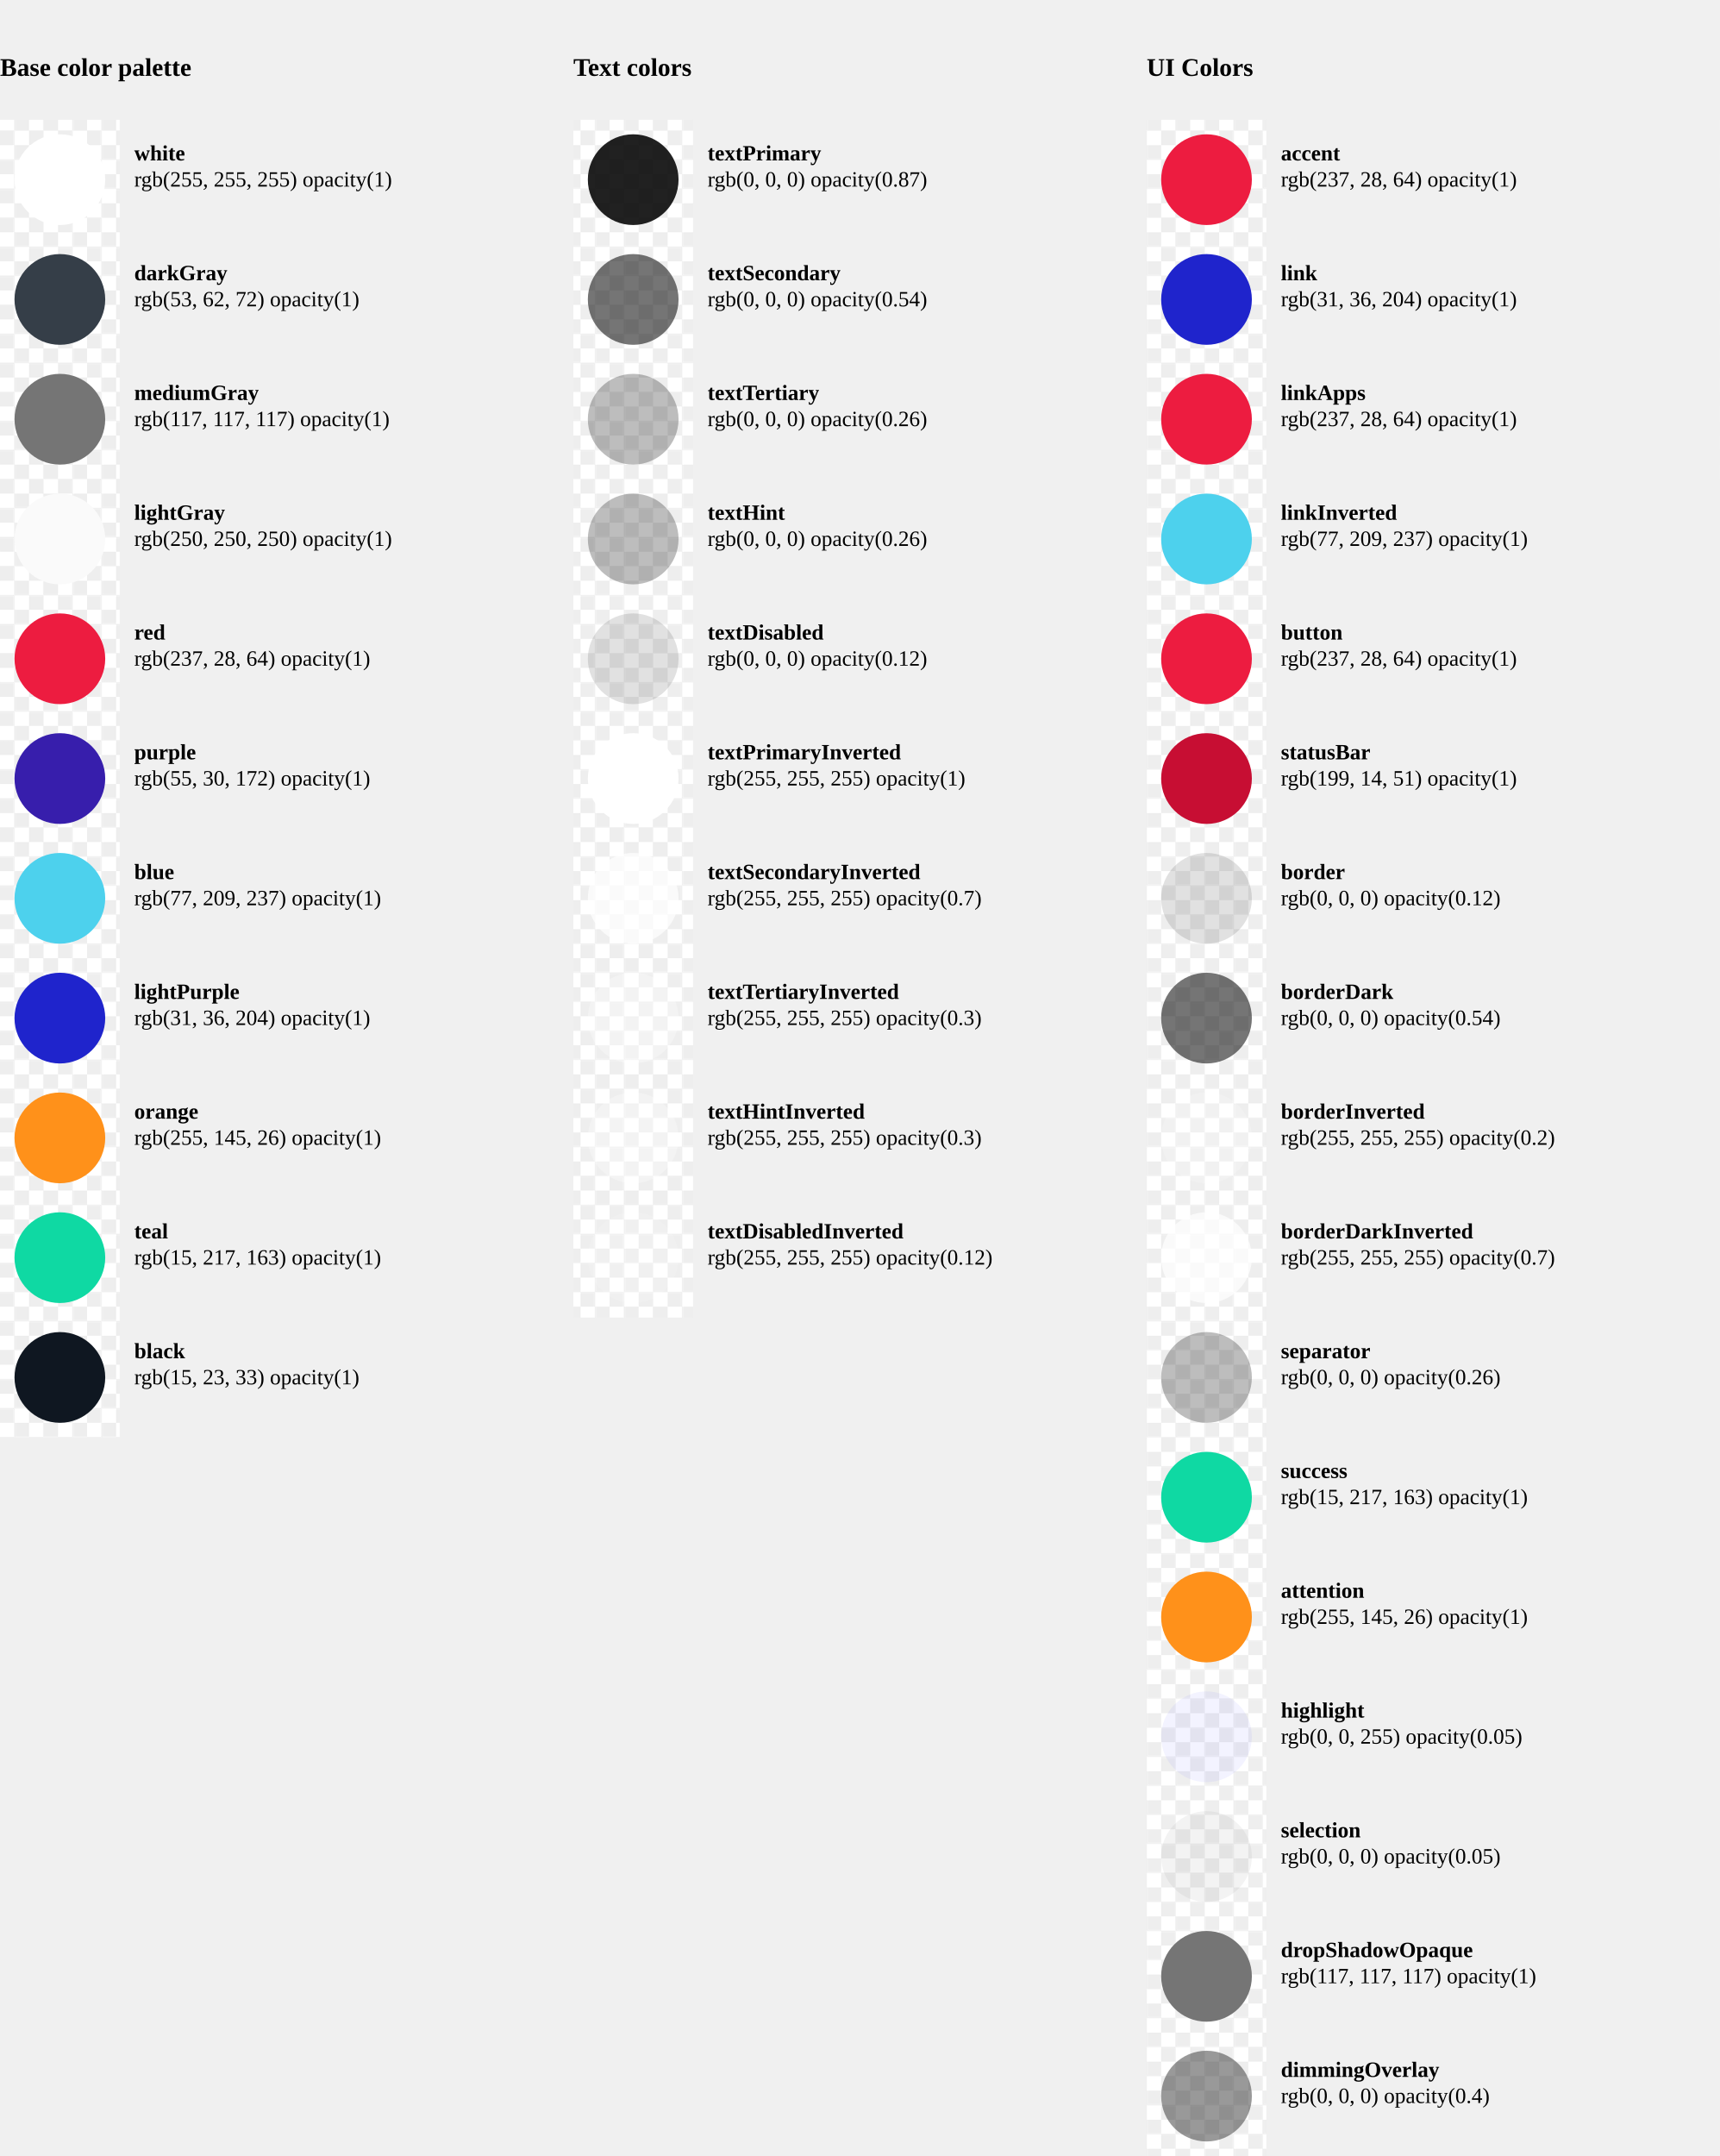
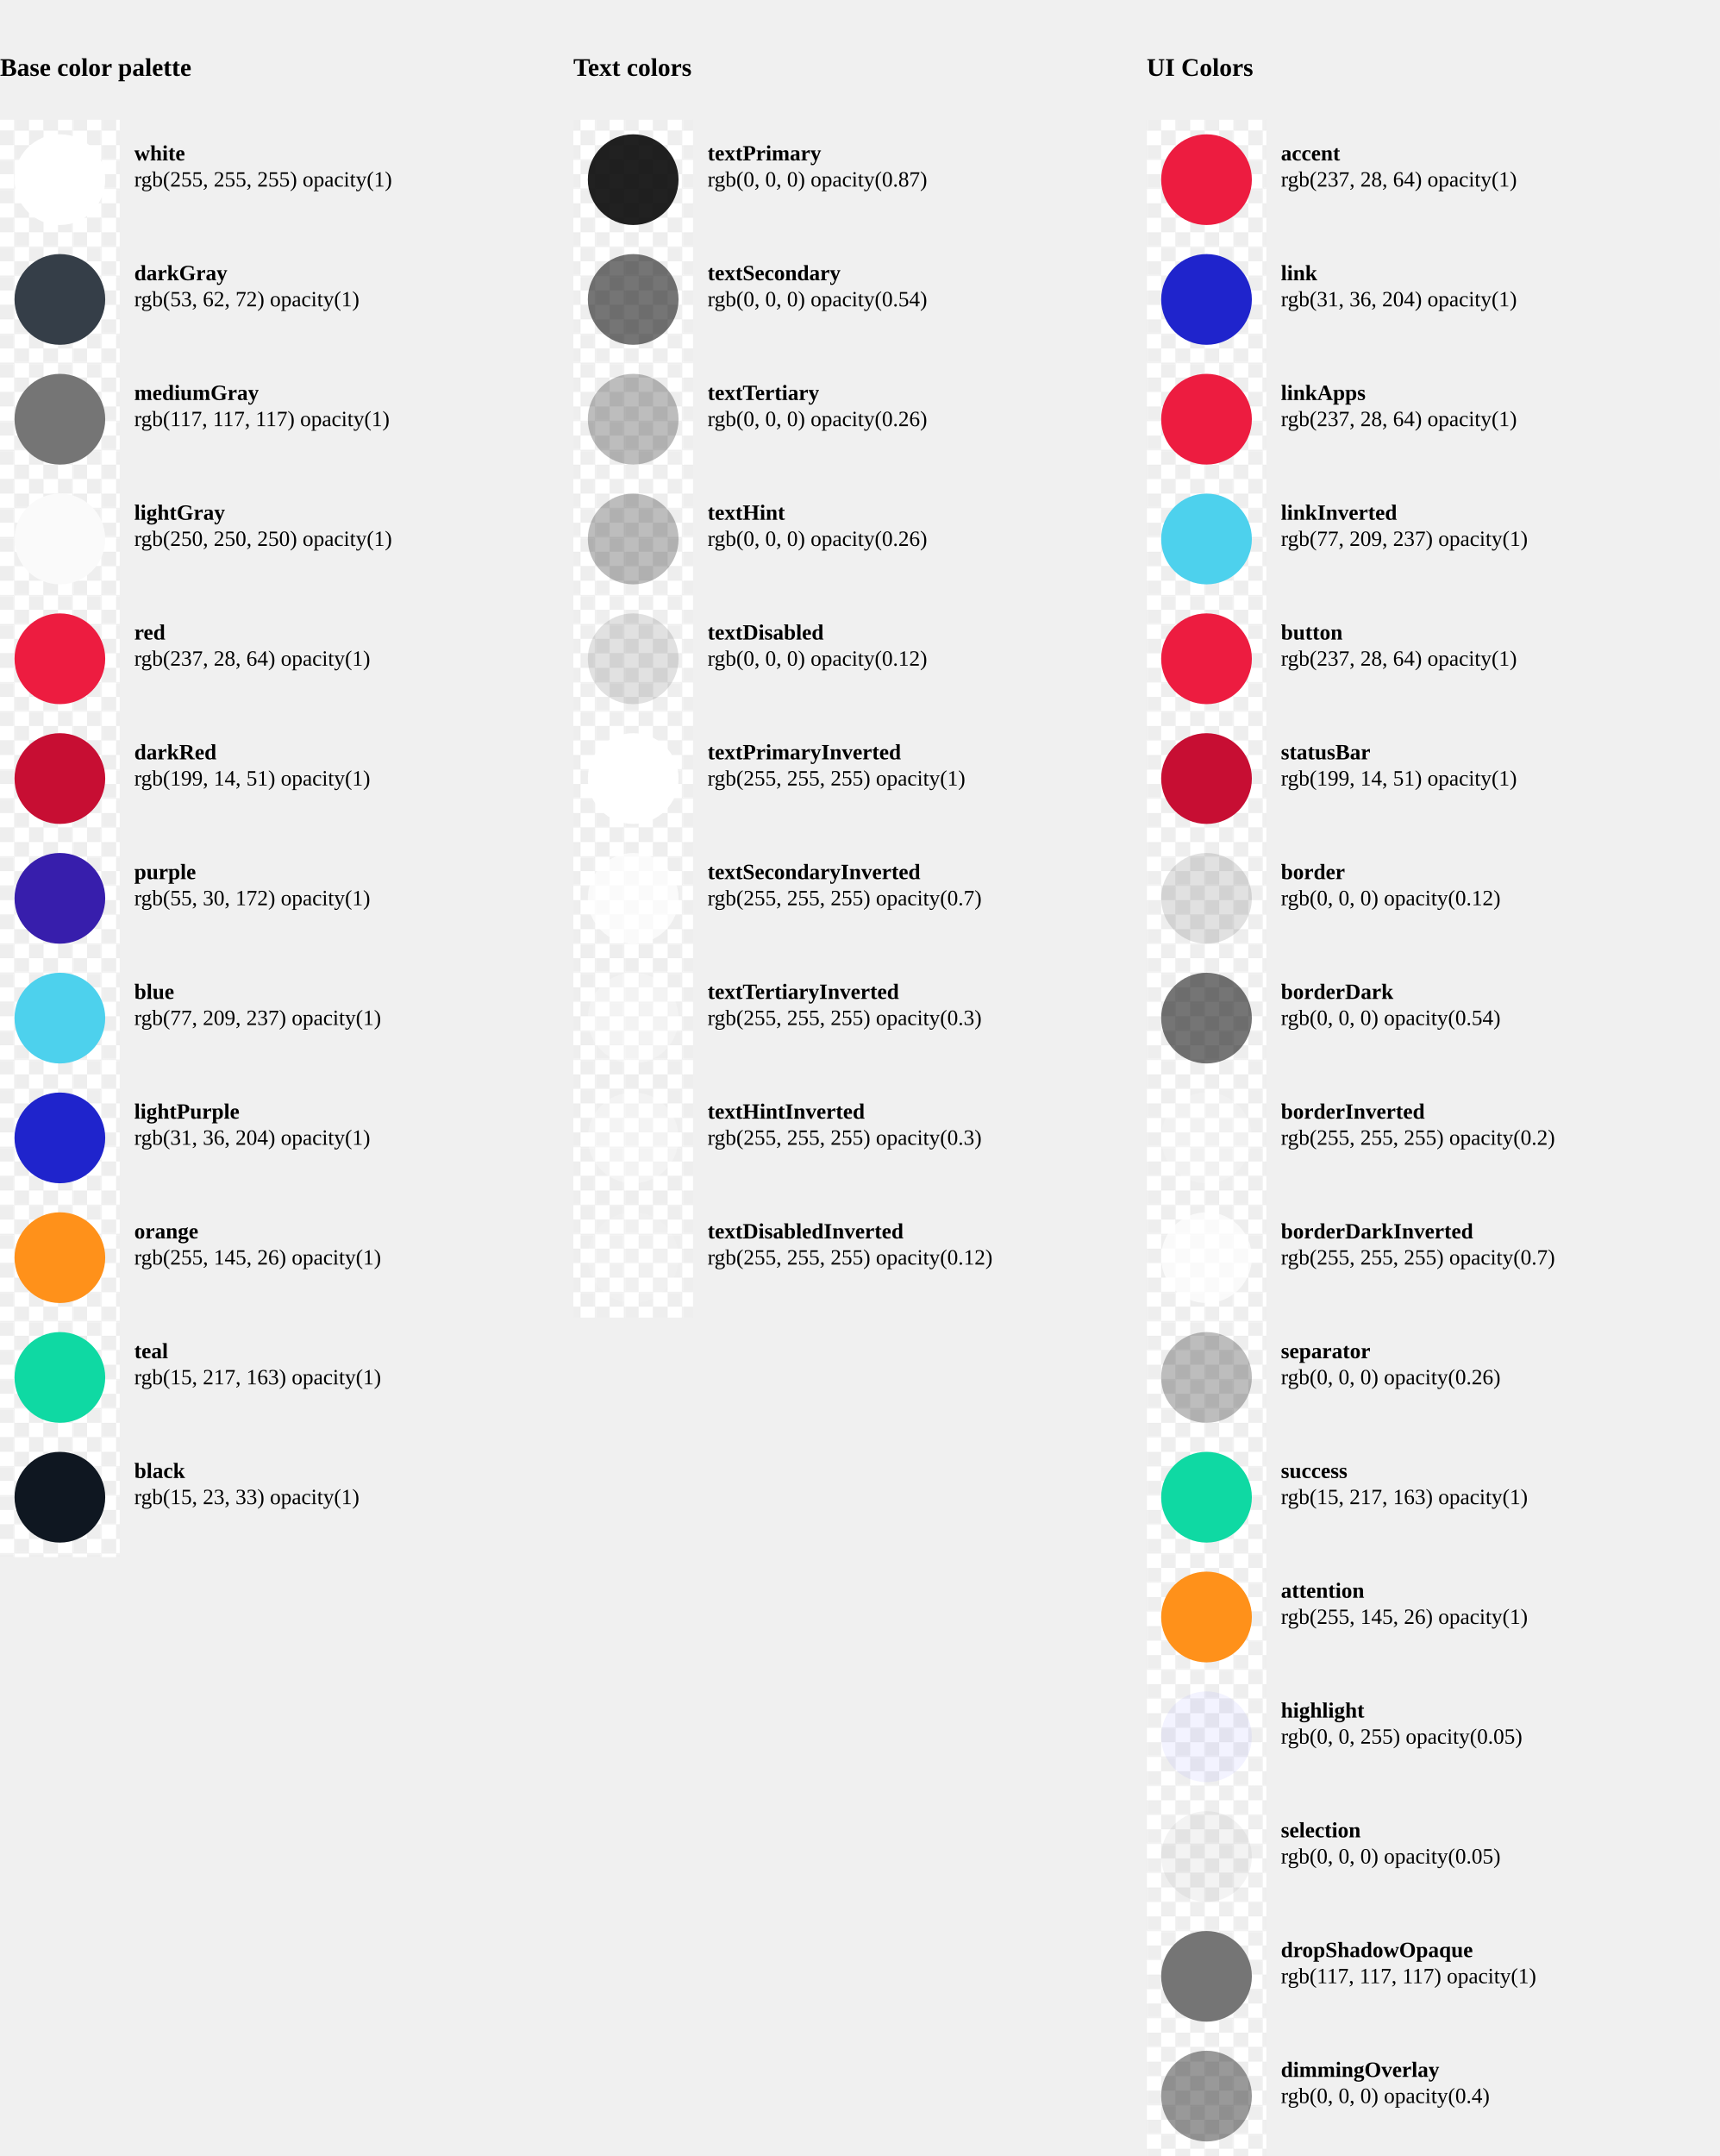
<svg xmlns="http://www.w3.org/2000/svg" version="1.1" id="Meetup_Swatches" x="0px" y="0px" width="948" height="1188" viewBox="0 0 948 1188" xml:space="preserve">
  <defs>
    <pattern id="dark_grid" width="16" height="16" patternUnits="userSpaceOnUse">
      <rect fill="#111" x="0" y="0" width="8" height="8" />
      <rect fill="#222" x="8" y="0" width="8" height="8" />
      <rect fill="#222" x="0" y="8" width="8" height="8" />
      <rect fill="#111" x="8" y="8" width="8" height="8" />
    </pattern>
    <pattern id="light_grid" width="16" height="16" patternUnits="userSpaceOnUse">
      <rect fill="#fff" x="0" y="0" width="8" height="8" />
      <rect fill="#eee" x="8" y="0" width="8" height="8" />
      <rect fill="#eee" x="0" y="8" width="8" height="8" />
      <rect fill="#fff" x="8" y="8" width="8" height="8" />
    </pattern>
  </defs>
  <text x="0" y="25" font-size="14">
    <tspan x="0" dy="1.2em" font-weight="bold">Base color palette</tspan>
    <tspan x="0" dy="1.2em" />
  </text>
-   <rect fill="url(#light_grid)" x="0" y="66" width="66" height="726" />
+   <rect fill="url(#light_grid)" x="0" y="66" width="66" height="792" />
  <circle cx="33" cy="99" r="25" fill="rgb(255, 255, 255)" opacity="1" />
  <text x="74" y="74" font-size="12">
    <tspan x="74" dy="1.2em" font-weight="bold">white</tspan>
    <tspan x="74" dy="1.2em">rgb(255, 255, 255) opacity(1)</tspan>
  </text>
  <circle cx="33" cy="165" r="25" fill="rgb(53, 62, 72)" opacity="1" />
  <text x="74" y="140" font-size="12">
    <tspan x="74" dy="1.2em" font-weight="bold">darkGray</tspan>
    <tspan x="74" dy="1.2em">rgb(53, 62, 72) opacity(1)</tspan>
  </text>
  <circle cx="33" cy="231" r="25" fill="rgb(117, 117, 117)" opacity="1" />
  <text x="74" y="206" font-size="12">
    <tspan x="74" dy="1.2em" font-weight="bold">mediumGray</tspan>
    <tspan x="74" dy="1.2em">rgb(117, 117, 117) opacity(1)</tspan>
  </text>
  <circle cx="33" cy="297" r="25" fill="rgb(250, 250, 250)" opacity="1" />
  <text x="74" y="272" font-size="12">
    <tspan x="74" dy="1.2em" font-weight="bold">lightGray</tspan>
    <tspan x="74" dy="1.2em">rgb(250, 250, 250) opacity(1)</tspan>
  </text>
  <circle cx="33" cy="363" r="25" fill="rgb(237, 28, 64)" opacity="1" />
  <text x="74" y="338" font-size="12">
    <tspan x="74" dy="1.2em" font-weight="bold">red</tspan>
    <tspan x="74" dy="1.2em">rgb(237, 28, 64) opacity(1)</tspan>
  </text>
-   <circle cx="33" cy="429" r="25" fill="rgb(55, 30, 172)" opacity="1" />
+   <circle cx="33" cy="429" r="25" fill="rgb(199, 14, 51)" opacity="1" />
  <text x="74" y="404" font-size="12">
+     <tspan x="74" dy="1.2em" font-weight="bold">darkRed</tspan>
+     <tspan x="74" dy="1.2em">rgb(199, 14, 51) opacity(1)</tspan>
+   </text>
+   <circle cx="33" cy="495" r="25" fill="rgb(55, 30, 172)" opacity="1" />
+   <text x="74" y="470" font-size="12">
    <tspan x="74" dy="1.2em" font-weight="bold">purple</tspan>
    <tspan x="74" dy="1.2em">rgb(55, 30, 172) opacity(1)</tspan>
  </text>
-   <circle cx="33" cy="495" r="25" fill="rgb(77, 209, 237)" opacity="1" />
-   <text x="74" y="470" font-size="12">
+   <circle cx="33" cy="561" r="25" fill="rgb(77, 209, 237)" opacity="1" />
+   <text x="74" y="536" font-size="12">
    <tspan x="74" dy="1.2em" font-weight="bold">blue</tspan>
    <tspan x="74" dy="1.2em">rgb(77, 209, 237) opacity(1)</tspan>
  </text>
-   <circle cx="33" cy="561" r="25" fill="rgb(31, 36, 204)" opacity="1" />
-   <text x="74" y="536" font-size="12">
+   <circle cx="33" cy="627" r="25" fill="rgb(31, 36, 204)" opacity="1" />
+   <text x="74" y="602" font-size="12">
    <tspan x="74" dy="1.2em" font-weight="bold">lightPurple</tspan>
    <tspan x="74" dy="1.2em">rgb(31, 36, 204) opacity(1)</tspan>
  </text>
-   <circle cx="33" cy="627" r="25" fill="rgb(255, 145, 26)" opacity="1" />
-   <text x="74" y="602" font-size="12">
+   <circle cx="33" cy="693" r="25" fill="rgb(255, 145, 26)" opacity="1" />
+   <text x="74" y="668" font-size="12">
    <tspan x="74" dy="1.2em" font-weight="bold">orange</tspan>
    <tspan x="74" dy="1.2em">rgb(255, 145, 26) opacity(1)</tspan>
  </text>
-   <circle cx="33" cy="693" r="25" fill="rgb(15, 217, 163)" opacity="1" />
-   <text x="74" y="668" font-size="12">
+   <circle cx="33" cy="759" r="25" fill="rgb(15, 217, 163)" opacity="1" />
+   <text x="74" y="734" font-size="12">
    <tspan x="74" dy="1.2em" font-weight="bold">teal</tspan>
    <tspan x="74" dy="1.2em">rgb(15, 217, 163) opacity(1)</tspan>
  </text>
-   <circle cx="33" cy="759" r="25" fill="rgb(15, 23, 33)" opacity="1" />
-   <text x="74" y="734" font-size="12">
+   <circle cx="33" cy="825" r="25" fill="rgb(15, 23, 33)" opacity="1" />
+   <text x="74" y="800" font-size="12">
    <tspan x="74" dy="1.2em" font-weight="bold">black</tspan>
    <tspan x="74" dy="1.2em">rgb(15, 23, 33) opacity(1)</tspan>
  </text>
  <text x="316" y="25" font-size="14">
    <tspan x="316" dy="1.2em" font-weight="bold">Text colors</tspan>
    <tspan x="316" dy="1.2em" />
  </text>
  <rect fill="url(#light_grid)" x="316" y="66" width="66" height="660" />
  <circle cx="349" cy="99" r="25" fill="rgb(0, 0, 0)" opacity="0.87" />
  <text x="390" y="74" font-size="12">
    <tspan x="390" dy="1.2em" font-weight="bold">textPrimary</tspan>
    <tspan x="390" dy="1.2em">rgb(0, 0, 0) opacity(0.87)</tspan>
  </text>
  <circle cx="349" cy="165" r="25" fill="rgb(0, 0, 0)" opacity="0.54" />
  <text x="390" y="140" font-size="12">
    <tspan x="390" dy="1.2em" font-weight="bold">textSecondary</tspan>
    <tspan x="390" dy="1.2em">rgb(0, 0, 0) opacity(0.54)</tspan>
  </text>
  <circle cx="349" cy="231" r="25" fill="rgb(0, 0, 0)" opacity="0.26" />
  <text x="390" y="206" font-size="12">
    <tspan x="390" dy="1.2em" font-weight="bold">textTertiary</tspan>
    <tspan x="390" dy="1.2em">rgb(0, 0, 0) opacity(0.26)</tspan>
  </text>
  <circle cx="349" cy="297" r="25" fill="rgb(0, 0, 0)" opacity="0.26" />
  <text x="390" y="272" font-size="12">
    <tspan x="390" dy="1.2em" font-weight="bold">textHint</tspan>
    <tspan x="390" dy="1.2em">rgb(0, 0, 0) opacity(0.26)</tspan>
  </text>
  <circle cx="349" cy="363" r="25" fill="rgb(0, 0, 0)" opacity="0.12" />
  <text x="390" y="338" font-size="12">
    <tspan x="390" dy="1.2em" font-weight="bold">textDisabled</tspan>
    <tspan x="390" dy="1.2em">rgb(0, 0, 0) opacity(0.12)</tspan>
  </text>
  <circle cx="349" cy="429" r="25" fill="rgb(255, 255, 255)" opacity="1" />
  <text x="390" y="404" font-size="12">
    <tspan x="390" dy="1.2em" font-weight="bold">textPrimaryInverted</tspan>
    <tspan x="390" dy="1.2em">rgb(255, 255, 255) opacity(1)</tspan>
  </text>
  <circle cx="349" cy="495" r="25" fill="rgb(255, 255, 255)" opacity="0.7" />
  <text x="390" y="470" font-size="12">
    <tspan x="390" dy="1.2em" font-weight="bold">textSecondaryInverted</tspan>
    <tspan x="390" dy="1.2em">rgb(255, 255, 255) opacity(0.7)</tspan>
  </text>
  <circle cx="349" cy="561" r="25" fill="rgb(255, 255, 255)" opacity="0.3" />
  <text x="390" y="536" font-size="12">
    <tspan x="390" dy="1.2em" font-weight="bold">textTertiaryInverted</tspan>
    <tspan x="390" dy="1.2em">rgb(255, 255, 255) opacity(0.3)</tspan>
  </text>
  <circle cx="349" cy="627" r="25" fill="rgb(255, 255, 255)" opacity="0.3" />
  <text x="390" y="602" font-size="12">
    <tspan x="390" dy="1.2em" font-weight="bold">textHintInverted</tspan>
    <tspan x="390" dy="1.2em">rgb(255, 255, 255) opacity(0.3)</tspan>
  </text>
  <circle cx="349" cy="693" r="25" fill="rgb(255, 255, 255)" opacity="0.12" />
  <text x="390" y="668" font-size="12">
    <tspan x="390" dy="1.2em" font-weight="bold">textDisabledInverted</tspan>
    <tspan x="390" dy="1.2em">rgb(255, 255, 255) opacity(0.12)</tspan>
  </text>
  <text x="632" y="25" font-size="14">
    <tspan x="632" dy="1.2em" font-weight="bold">UI Colors</tspan>
    <tspan x="632" dy="1.2em" />
  </text>
  <rect fill="url(#light_grid)" x="632" y="66" width="66" height="1122" />
  <circle cx="665" cy="99" r="25" fill="rgb(237, 28, 64)" opacity="1" />
  <text x="706" y="74" font-size="12">
    <tspan x="706" dy="1.2em" font-weight="bold">accent</tspan>
    <tspan x="706" dy="1.2em">rgb(237, 28, 64) opacity(1)</tspan>
  </text>
  <circle cx="665" cy="165" r="25" fill="rgb(31, 36, 204)" opacity="1" />
  <text x="706" y="140" font-size="12">
    <tspan x="706" dy="1.2em" font-weight="bold">link</tspan>
    <tspan x="706" dy="1.2em">rgb(31, 36, 204) opacity(1)</tspan>
  </text>
  <circle cx="665" cy="231" r="25" fill="rgb(237, 28, 64)" opacity="1" />
  <text x="706" y="206" font-size="12">
    <tspan x="706" dy="1.2em" font-weight="bold">linkApps</tspan>
    <tspan x="706" dy="1.2em">rgb(237, 28, 64) opacity(1)</tspan>
  </text>
  <circle cx="665" cy="297" r="25" fill="rgb(77, 209, 237)" opacity="1" />
  <text x="706" y="272" font-size="12">
    <tspan x="706" dy="1.2em" font-weight="bold">linkInverted</tspan>
    <tspan x="706" dy="1.2em">rgb(77, 209, 237) opacity(1)</tspan>
  </text>
  <circle cx="665" cy="363" r="25" fill="rgb(237, 28, 64)" opacity="1" />
  <text x="706" y="338" font-size="12">
    <tspan x="706" dy="1.2em" font-weight="bold">button</tspan>
    <tspan x="706" dy="1.2em">rgb(237, 28, 64) opacity(1)</tspan>
  </text>
  <circle cx="665" cy="429" r="25" fill="rgb(199, 14, 51)" opacity="1" />
  <text x="706" y="404" font-size="12">
    <tspan x="706" dy="1.2em" font-weight="bold">statusBar</tspan>
    <tspan x="706" dy="1.2em">rgb(199, 14, 51) opacity(1)</tspan>
  </text>
  <circle cx="665" cy="495" r="25" fill="rgb(0, 0, 0)" opacity="0.12" />
  <text x="706" y="470" font-size="12">
    <tspan x="706" dy="1.2em" font-weight="bold">border</tspan>
    <tspan x="706" dy="1.2em">rgb(0, 0, 0) opacity(0.12)</tspan>
  </text>
  <circle cx="665" cy="561" r="25" fill="rgb(0, 0, 0)" opacity="0.54" />
  <text x="706" y="536" font-size="12">
    <tspan x="706" dy="1.2em" font-weight="bold">borderDark</tspan>
    <tspan x="706" dy="1.2em">rgb(0, 0, 0) opacity(0.54)</tspan>
  </text>
  <circle cx="665" cy="627" r="25" fill="rgb(255, 255, 255)" opacity="0.2" />
  <text x="706" y="602" font-size="12">
    <tspan x="706" dy="1.2em" font-weight="bold">borderInverted</tspan>
    <tspan x="706" dy="1.2em">rgb(255, 255, 255) opacity(0.2)</tspan>
  </text>
  <circle cx="665" cy="693" r="25" fill="rgb(255, 255, 255)" opacity="0.7" />
  <text x="706" y="668" font-size="12">
    <tspan x="706" dy="1.2em" font-weight="bold">borderDarkInverted</tspan>
    <tspan x="706" dy="1.2em">rgb(255, 255, 255) opacity(0.7)</tspan>
  </text>
  <circle cx="665" cy="759" r="25" fill="rgb(0, 0, 0)" opacity="0.26" />
  <text x="706" y="734" font-size="12">
    <tspan x="706" dy="1.2em" font-weight="bold">separator</tspan>
    <tspan x="706" dy="1.2em">rgb(0, 0, 0) opacity(0.26)</tspan>
  </text>
  <circle cx="665" cy="825" r="25" fill="rgb(15, 217, 163)" opacity="1" />
  <text x="706" y="800" font-size="12">
    <tspan x="706" dy="1.2em" font-weight="bold">success</tspan>
    <tspan x="706" dy="1.2em">rgb(15, 217, 163) opacity(1)</tspan>
  </text>
  <circle cx="665" cy="891" r="25" fill="rgb(255, 145, 26)" opacity="1" />
  <text x="706" y="866" font-size="12">
    <tspan x="706" dy="1.2em" font-weight="bold">attention</tspan>
    <tspan x="706" dy="1.2em">rgb(255, 145, 26) opacity(1)</tspan>
  </text>
  <circle cx="665" cy="957" r="25" fill="rgb(0, 0, 255)" opacity="0.05" />
  <text x="706" y="932" font-size="12">
    <tspan x="706" dy="1.2em" font-weight="bold">highlight</tspan>
    <tspan x="706" dy="1.2em">rgb(0, 0, 255) opacity(0.05)</tspan>
  </text>
  <circle cx="665" cy="1023" r="25" fill="rgb(0, 0, 0)" opacity="0.05" />
  <text x="706" y="998" font-size="12">
    <tspan x="706" dy="1.2em" font-weight="bold">selection</tspan>
    <tspan x="706" dy="1.2em">rgb(0, 0, 0) opacity(0.05)</tspan>
  </text>
  <circle cx="665" cy="1089" r="25" fill="rgb(117, 117, 117)" opacity="1" />
  <text x="706" y="1064" font-size="12">
    <tspan x="706" dy="1.2em" font-weight="bold">dropShadowOpaque</tspan>
    <tspan x="706" dy="1.2em">rgb(117, 117, 117) opacity(1)</tspan>
  </text>
  <circle cx="665" cy="1155" r="25" fill="rgb(0, 0, 0)" opacity="0.4" />
  <text x="706" y="1130" font-size="12">
    <tspan x="706" dy="1.2em" font-weight="bold">dimmingOverlay</tspan>
    <tspan x="706" dy="1.2em">rgb(0, 0, 0) opacity(0.4)</tspan>
  </text>
  <text x="948" y="25" font-size="14">
    <tspan x="948" dy="1.2em" font-weight="bold">Background colors</tspan>
    <tspan x="948" dy="1.2em" />
  </text>
  <rect fill="url(#light_grid)" x="948" y="66" width="66" height="198" />
  <circle cx="981" cy="99" r="25" fill="rgb(255, 255, 255)" opacity="1" />
  <text x="1022" y="74" font-size="12">
    <tspan x="1022" dy="1.2em" font-weight="bold">contentBG</tspan>
    <tspan x="1022" dy="1.2em">rgb(255, 255, 255) opacity(1)</tspan>
  </text>
  <circle cx="981" cy="165" r="25" fill="rgb(15, 23, 33)" opacity="1" />
  <text x="1022" y="140" font-size="12">
    <tspan x="1022" dy="1.2em" font-weight="bold">contentBGInverted</tspan>
    <tspan x="1022" dy="1.2em">rgb(15, 23, 33) opacity(1)</tspan>
  </text>
  <circle cx="981" cy="231" r="25" fill="rgb(250, 250, 250)" opacity="1" />
  <text x="1022" y="206" font-size="12">
    <tspan x="1022" dy="1.2em" font-weight="bold">collectionBG</tspan>
    <tspan x="1022" dy="1.2em">rgb(250, 250, 250) opacity(1)</tspan>
  </text>
</svg>
